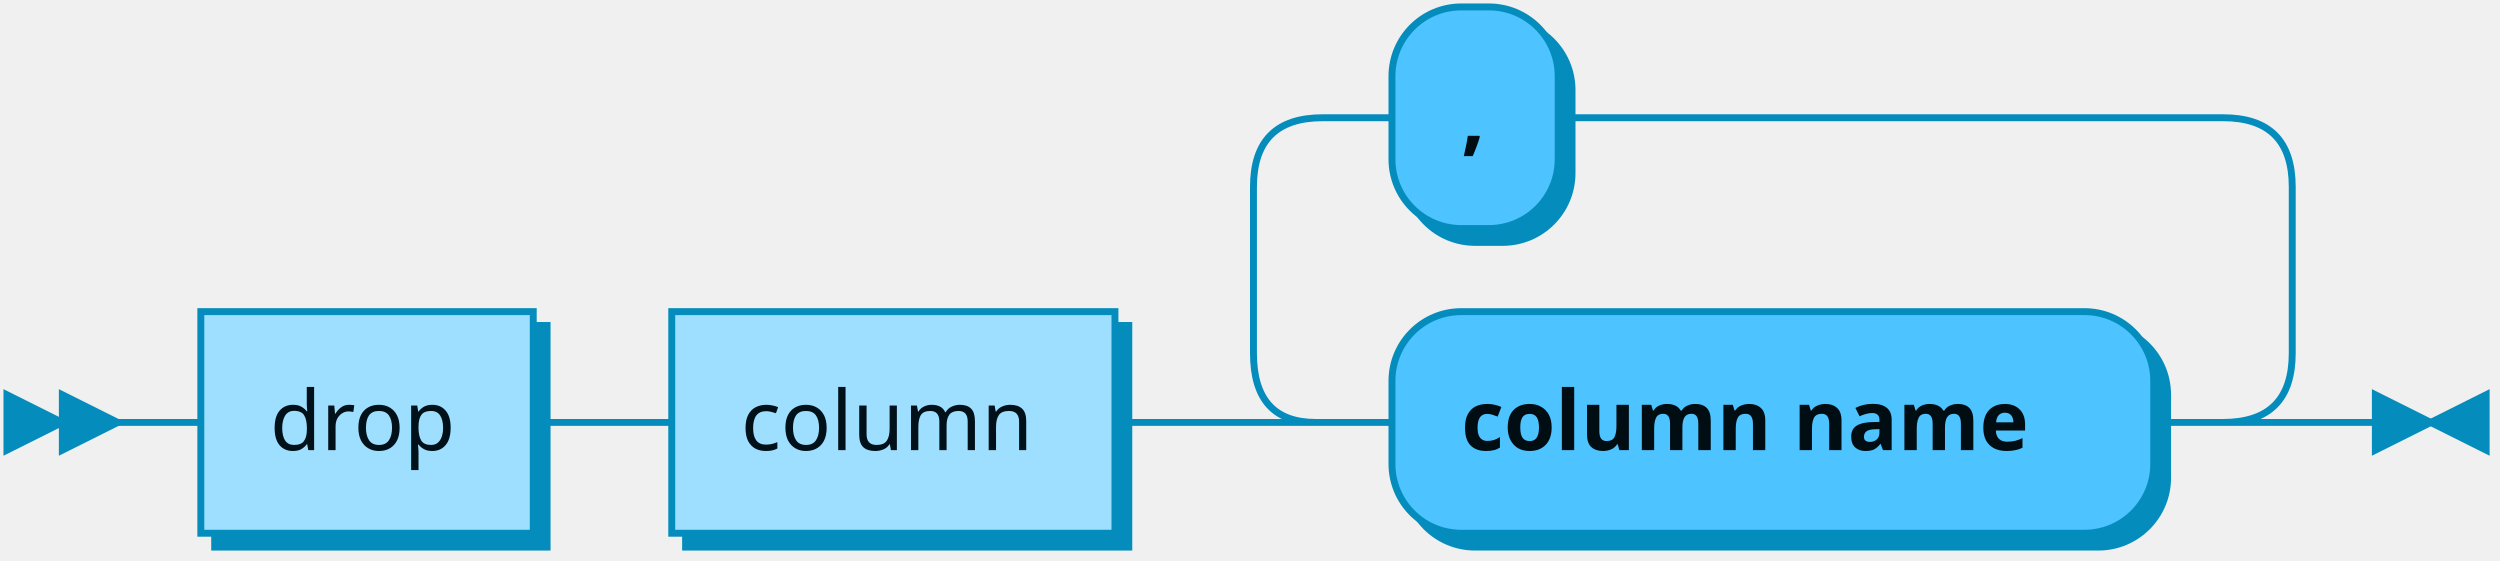
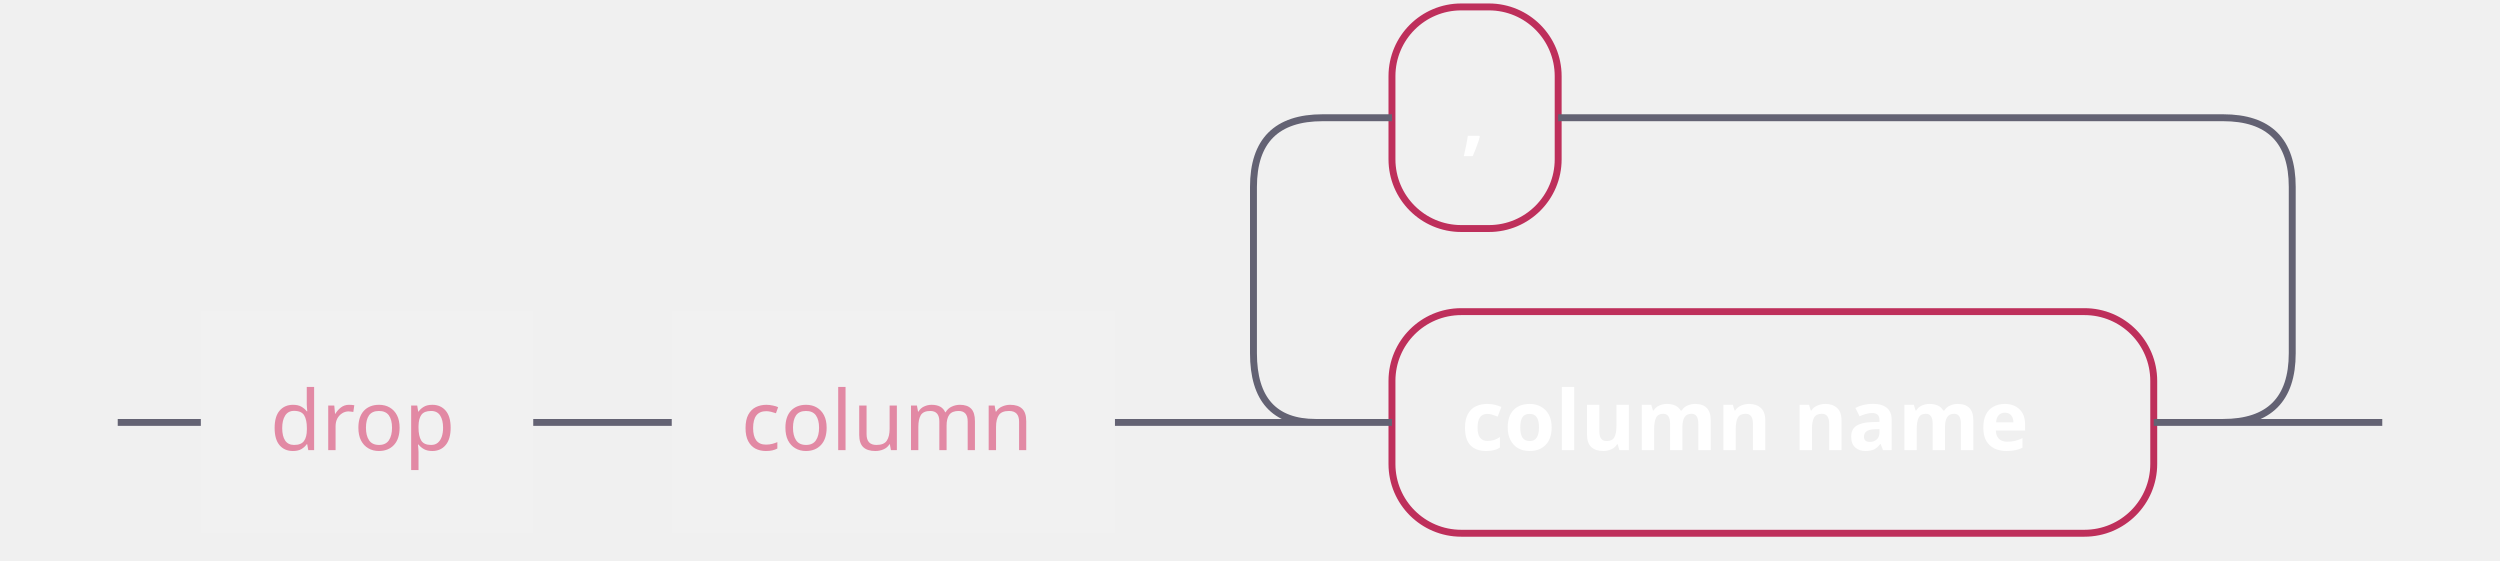
<svg xmlns="http://www.w3.org/2000/svg" xmlns:xlink="http://www.w3.org/1999/xlink" width="361" height="81">
  <defs>
    <style type="text/css">
            @namespace "http://www.w3.org/2000/svg";
-             .line                 {fill: none; stroke: #038cbc;}
-             .bold-line            {stroke: #000E14; shape-rendering: crispEdges; stroke-width: 2; }
-             .thin-line            {stroke: #00141F; shape-rendering: crispEdges}
-             .filled               {fill: #038cbc; stroke: none;}
-             text.terminal         {font-family: Verdana, Sans-serif;
-             font-size: 12px;
-             fill: #000E14;
-             font-weight: bold;
-             }
-             text.nonterminal      {font-family: Verdana, Sans-serif;
-             font-size: 12px;
-             fill: #00111A;
-             font-weight: normal;
-             }
-             text.regexp           {font-family: Verdana, Sans-serif;
-             font-size: 12px;
-             fill: #00141F;
-             font-weight: normal;
-             }
-             rect, circle, polygon {fill: #038cbc; stroke: #038cbc;}
-             rect.terminal         {fill: #4DC3FF; stroke: #038cbc;}
-             rect.nonterminal      {fill: #9EDFFF; stroke: #038cbc;}
-             rect.text             {fill: none; stroke: none;}
-             polygon.regexp        {fill: #C7ECFF; stroke: #038cbc;}
+                 .line                 {fill: none; stroke: #636273;}
+                 .bold-line            {stroke: #636273; shape-rendering: crispEdges; stroke-width: 2; }
+                 .thin-line            {stroke: #636273; shape-rendering: crispEdges}
+                 .filled               {fill: #636273; stroke: none;}
+                 text.terminal         {font-family: Verdana, Sans-serif;
+                 font-size: 12px;
+                 fill: #ffffff;
+                 font-weight: bold;
+                 }
+                 text.nonterminal      {font-family: Verdana, Sans-serif;
+                 font-size: 12px;
+                 fill: #e289a4;
+                 font-weight: normal;
+                 }
+                 text.regexp           {font-family: Verdana, Sans-serif;
+                 font-size: 12px;
+                 fill: #00141F;
+                 font-weight: normal;
+                 }
+                 rect, circle, polygon {fill: none; stroke: none;}
+                 rect.terminal         {fill: none; stroke: #be2f5b;}
+                 rect.nonterminal      {fill: rgba(255,255,255,0.1); stroke: none;}
+                 rect.text             {fill: none; stroke: none;}
+                 polygon.regexp        {fill: #C7ECFF; stroke: #038cbc;}
        </style>
  </defs>
  <polygon points="9 61 1 57 1 65" />
  <polygon points="17 61 9 57 9 65" />
  <a xlink:href="#drop" xlink:title="drop">
    <rect x="31" y="47" width="48" height="32" />
    <rect x="29" y="45" width="48" height="32" class="nonterminal" />
    <text class="nonterminal" x="39" y="65">drop</text>
  </a>
  <a xlink:href="#column" xlink:title="column">
    <rect x="99" y="47" width="64" height="32" />
    <rect x="97" y="45" width="64" height="32" class="nonterminal" />
    <text class="nonterminal" x="107" y="65">column</text>
  </a>
  <rect x="203" y="47" width="110" height="32" rx="10" />
  <rect x="201" y="45" width="110" height="32" class="terminal" rx="10" />
  <text class="terminal" x="211" y="65">column name</text>
  <rect x="203" y="3" width="24" height="32" rx="10" />
  <rect x="201" y="1" width="24" height="32" class="terminal" rx="10" />
  <text class="terminal" x="211" y="21">,</text>
  <path class="line" d="m17 61 h2 m0 0 h10 m48 0 h10 m0 0 h10 m64 0 h10 m20 0 h10 m110 0 h10 m-150 0 l20 0 m-1 0 q-9 0 -9 -10 l0 -24 q0 -10 10 -10 m130 44 l20 0 m-20 0 q10 0 10 -10 l0 -24 q0 -10 -10 -10 m-130 0 h10 m24 0 h10 m0 0 h86 m23 44 h-3" />
  <polygon points="351 61 359 57 359 65" />
  <polygon points="351 61 343 57 343 65" />
</svg>
